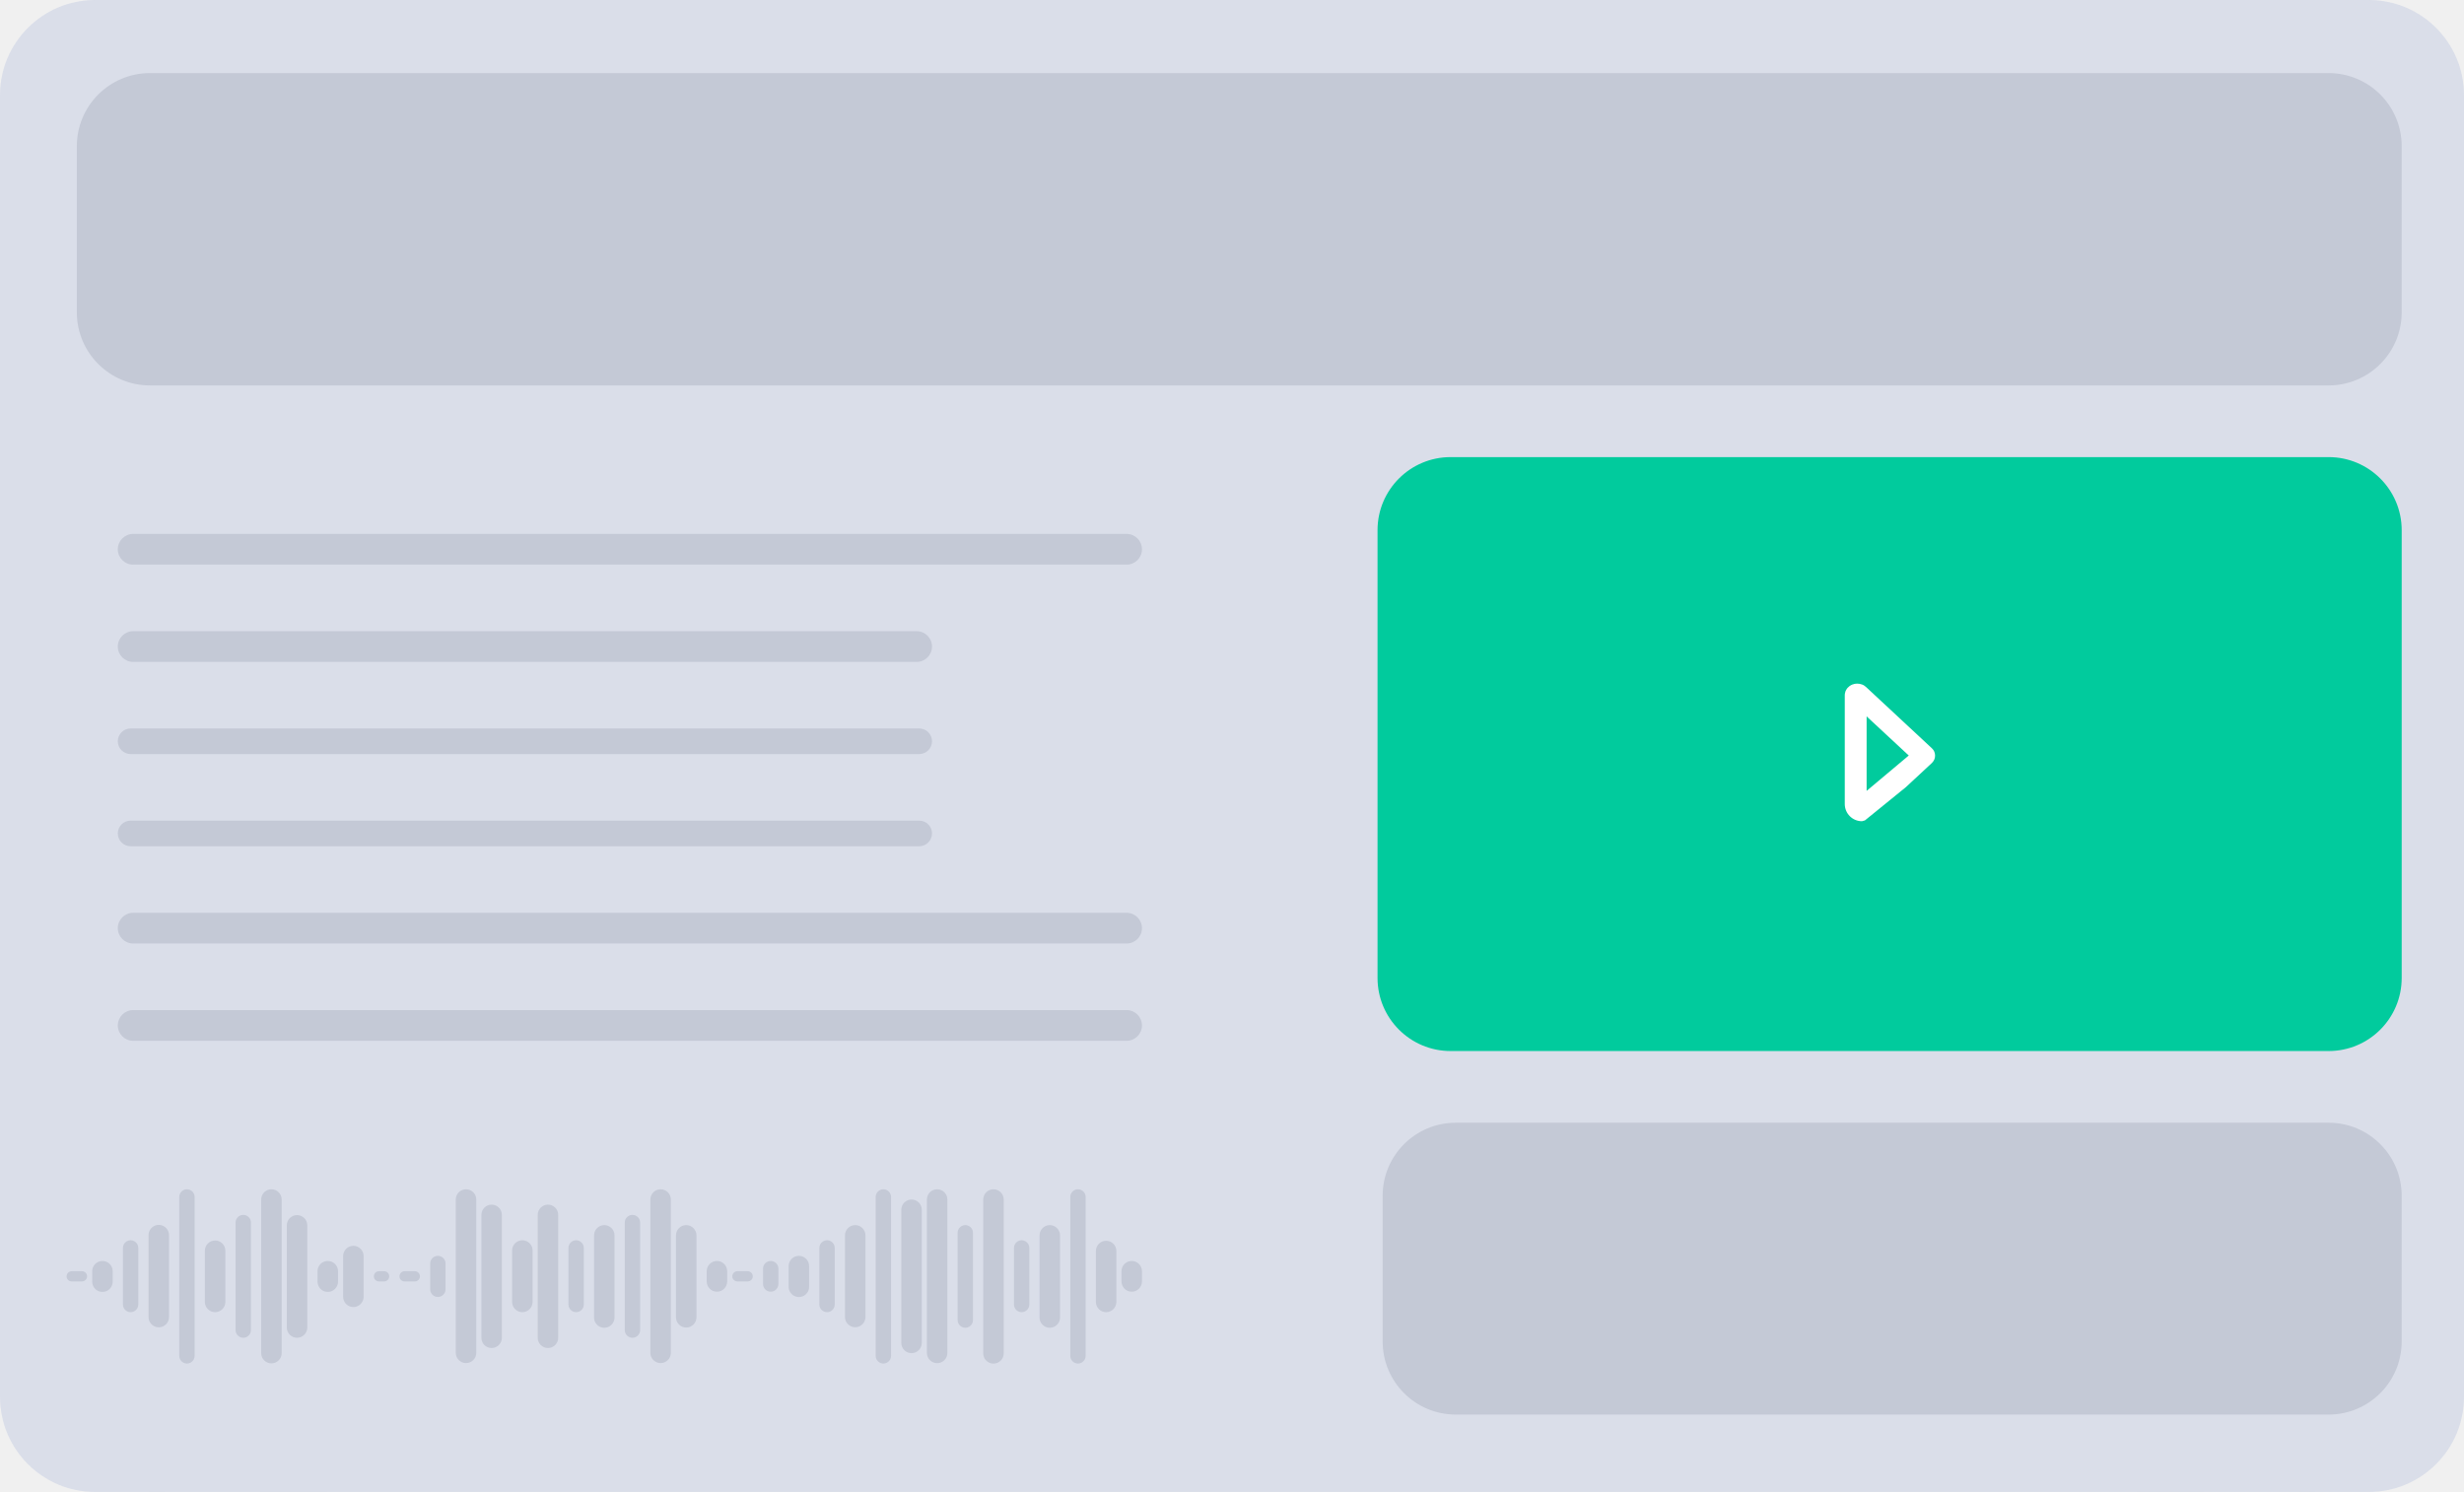
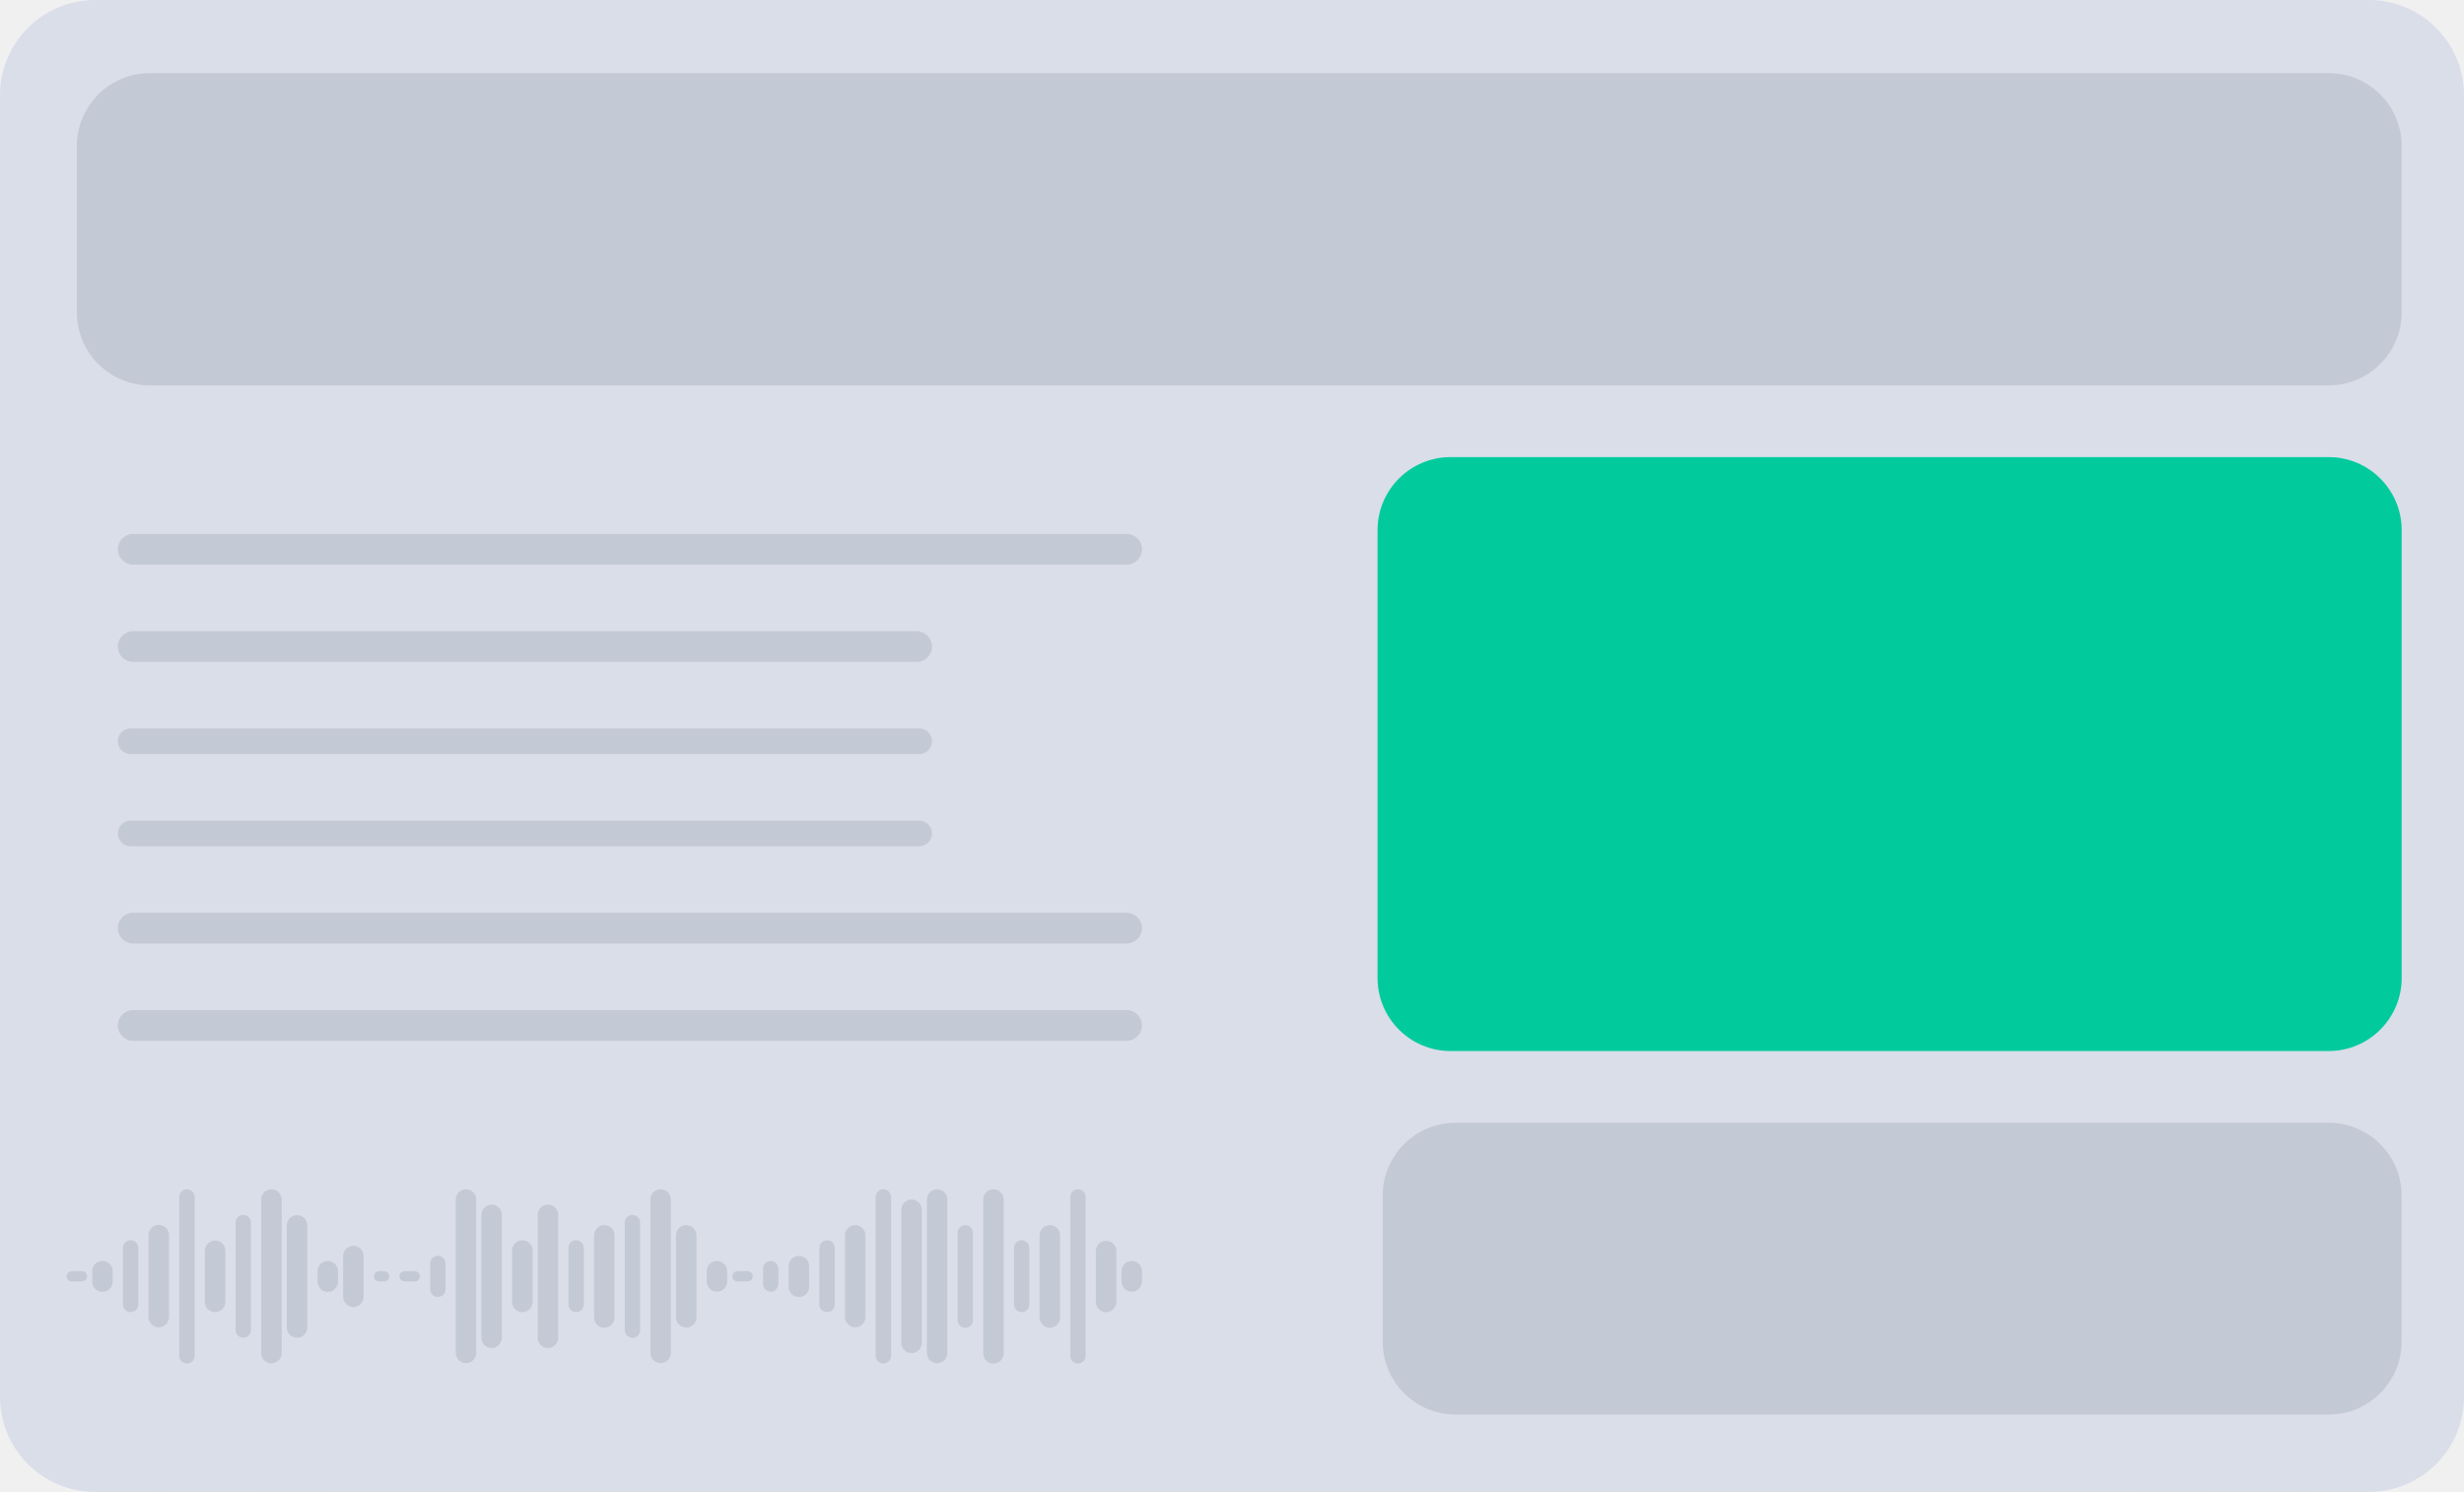
<svg xmlns="http://www.w3.org/2000/svg" width="573" height="347" fill="none">
  <g filter="url(#filter0_b)">
    <rect width="573" height="347" rx="22.132" fill="#DADEE9" />
  </g>
  <path d="M15.489 296.847c0-.657.533-1.191 1.19-1.191h2.382a1.191 1.191 0 010 2.382h-2.382a1.19 1.19 0 01-1.19-1.191zm207.206-10.122a1.786 1.786 0 113.572 0v20.244a1.787 1.787 0 11-3.572 0v-20.244zm-103.603 4.168a2.382 2.382 0 114.763 0v11.909a2.381 2.381 0 01-4.763 0v-11.909zm-52.397-5.954a2.382 2.382 0 014.763 0v23.817a2.381 2.381 0 01-4.763 0v-23.817zm103.603 11.908c0-.657.533-1.191 1.191-1.191h2.381a1.191 1.191 0 010 2.382h-2.381a1.19 1.19 0 01-1.191-1.191zM41.687 278.389a1.786 1.786 0 013.573 0v36.916a1.787 1.787 0 11-3.573 0v-36.916zm207.206 0a1.786 1.786 0 013.573 0v36.916a1.787 1.787 0 11-3.573 0v-36.916zm-103.603 5.954a1.786 1.786 0 013.573 0v25.008a1.786 1.786 0 01-3.573 0v-25.008zm-52.397 12.504c0-.657.533-1.191 1.191-1.191h2.382a1.191 1.191 0 010 2.382h-2.382a1.19 1.19 0 01-1.19-1.191zm103.603-9.526a2.381 2.381 0 114.764 0v19.053a2.383 2.383 0 01-4.764 0v-19.053zm-175.053 8.335a2.381 2.381 0 014.763 0v2.382a2.382 2.382 0 11-4.763 0v-2.382zm207.206-16.671a2.381 2.381 0 114.763 0v35.725a2.382 2.382 0 11-4.763 0v-35.725zm-103.603 3.572a2.381 2.381 0 114.763 0v28.58a2.381 2.381 0 11-4.763 0v-28.58zM73.84 295.656a2.381 2.381 0 014.763 0v2.382a2.382 2.382 0 11-4.763 0v-2.382zm103.603-.595a1.786 1.786 0 113.572 0v3.573a1.786 1.786 0 11-3.572 0v-3.573zm-129.802-4.168a2.382 2.382 0 014.764 0v11.909a2.381 2.381 0 01-4.764 0v-11.909zm207.206 0a2.383 2.383 0 014.764 0v11.909a2.382 2.382 0 01-4.764 0v-11.909zm-103.603-11.908a2.382 2.382 0 014.764 0v35.725a2.383 2.383 0 01-4.764 0v-35.725zm-51.206 14.885a1.786 1.786 0 013.573 0v5.954a1.787 1.787 0 11-3.573 0v-5.954zm103.603-15.481a1.786 1.786 0 013.573 0v36.916a1.787 1.787 0 11-3.573 0v-36.916zM28.588 290.298a1.787 1.787 0 113.572 0v13.099a1.786 1.786 0 01-3.572 0v-13.099zm207.206 0a1.787 1.787 0 113.572 0v13.099a1.786 1.786 0 11-3.572 0v-13.099zm-103.603 0a1.787 1.787 0 113.572 0v13.099a1.786 1.786 0 11-3.572 0v-13.099zm-52.397 1.786a2.382 2.382 0 014.763 0v9.527a2.381 2.381 0 01-4.763 0v-9.527zm103.603 2.382a2.381 2.381 0 114.763 0v4.763a2.382 2.382 0 11-4.763 0v-4.763zM54.786 284.343a1.786 1.786 0 013.573 0v25.008a1.786 1.786 0 11-3.573 0v-25.008zm206.016 11.313a2.381 2.381 0 114.763 0v2.382a2.381 2.381 0 11-4.763 0v-2.382zm-103.604-8.335a2.382 2.382 0 014.764 0v19.053a2.382 2.382 0 01-4.764 0v-19.053zm-51.206-8.336a2.382 2.382 0 014.764 0v35.725a2.383 2.383 0 01-4.764 0v-35.725zm103.603 2.381a2.382 2.382 0 014.764 0v30.962a2.382 2.382 0 01-4.764 0v-30.962zm-175.053 5.955a2.382 2.382 0 114.763 0v19.053a2.382 2.382 0 01-4.763 0v-19.053zm207.206 0a2.381 2.381 0 114.763 0v19.053a2.382 2.382 0 11-4.763 0v-19.053zm-103.603 0a2.381 2.381 0 114.763 0v19.053a2.382 2.382 0 11-4.763 0v-19.053zm-51.206 9.526c0-.657.533-1.191 1.19-1.191h1.192a1.191 1.191 0 010 2.382H88.13a1.19 1.19 0 01-1.191-1.191zm103.603-6.549a1.787 1.787 0 113.572 0v13.099a1.786 1.786 0 11-3.572 0v-13.099zM60.74 278.985a2.382 2.382 0 114.764 0v35.725a2.382 2.382 0 01-4.764 0v-35.725zm103.603 16.671a2.382 2.382 0 014.764 0v2.382a2.381 2.381 0 11-4.764 0v-2.382zm-52.396-13.099a2.381 2.381 0 114.763 0v28.58a2.381 2.381 0 11-4.763 0v-28.58zm103.603-3.572a2.381 2.381 0 114.763 0v35.725a2.382 2.382 0 01-4.763 0v-35.725z" fill="#C4C9D6" />
  <rect x="320.344" y="106.313" width="238.168" height="138.137" rx="16.996" fill="#01CB9D" />
  <rect x="27.397" y="124.176" width="238.168" height="7.145" rx="3.573" fill="#C4C9D6" />
  <rect x="27.397" y="146.802" width="189.344" height="7.145" rx="3.573" fill="#C4C9D6" />
  <rect x="27.397" y="169.427" width="189.344" height="5.954" rx="2.977" fill="#C4C9D6" />
  <rect x="27.397" y="190.863" width="189.344" height="5.954" rx="2.977" fill="#C4C9D6" />
  <rect x="27.397" y="212.298" width="238.168" height="7.145" rx="3.573" fill="#C4C9D6" />
  <rect x="27.397" y="234.924" width="238.168" height="7.145" rx="3.573" fill="#C4C9D6" />
  <rect x="321.534" y="261.122" width="236.977" height="67.878" rx="16.996" fill="#C4C9D6" />
  <rect x="17.87" y="17" width="540.641" height="72.641" rx="16.996" fill="#C4C9D6" />
-   <path d="M434.079 190.255v-23.641l9.802 9.103-12.441 10.441.78 2.421L433 191l.688-.193 9.51-7.724 6.059-5.628c.238-.248.446-.524.565-.8.119-.303.178-.607.178-.91a2.48 2.48 0 00-.178-.911 2.24 2.24 0 00-.565-.8l-.029-.027-15.297-14.235c-.268-.248-.594-.469-.951-.579a3.074 3.074 0 00-1.099-.193c-.356 0-.713.055-1.069.193a3.18 3.18 0 00-.683.359c-.327.248-.624.551-.802.91a1.54 1.54 0 00-.238.607 2.16 2.16 0 00-.089.607V187a4 4 0 004 4c1-.5 1.079-.331 1.079-.745z" fill="#fff" />
  <defs>
    <filter id="filter0_b" x="-88.528" y="-88.528" width="750.056" height="524.056" filterUnits="userSpaceOnUse" color-interpolation-filters="sRGB">
      <feFlood flood-opacity="0" result="BackgroundImageFix" />
      <feGaussianBlur in="BackgroundImage" stdDeviation="44.264" />
      <feComposite in2="SourceAlpha" operator="in" result="effect1_backgroundBlur" />
      <feBlend in="SourceGraphic" in2="effect1_backgroundBlur" result="shape" />
    </filter>
  </defs>
</svg>
